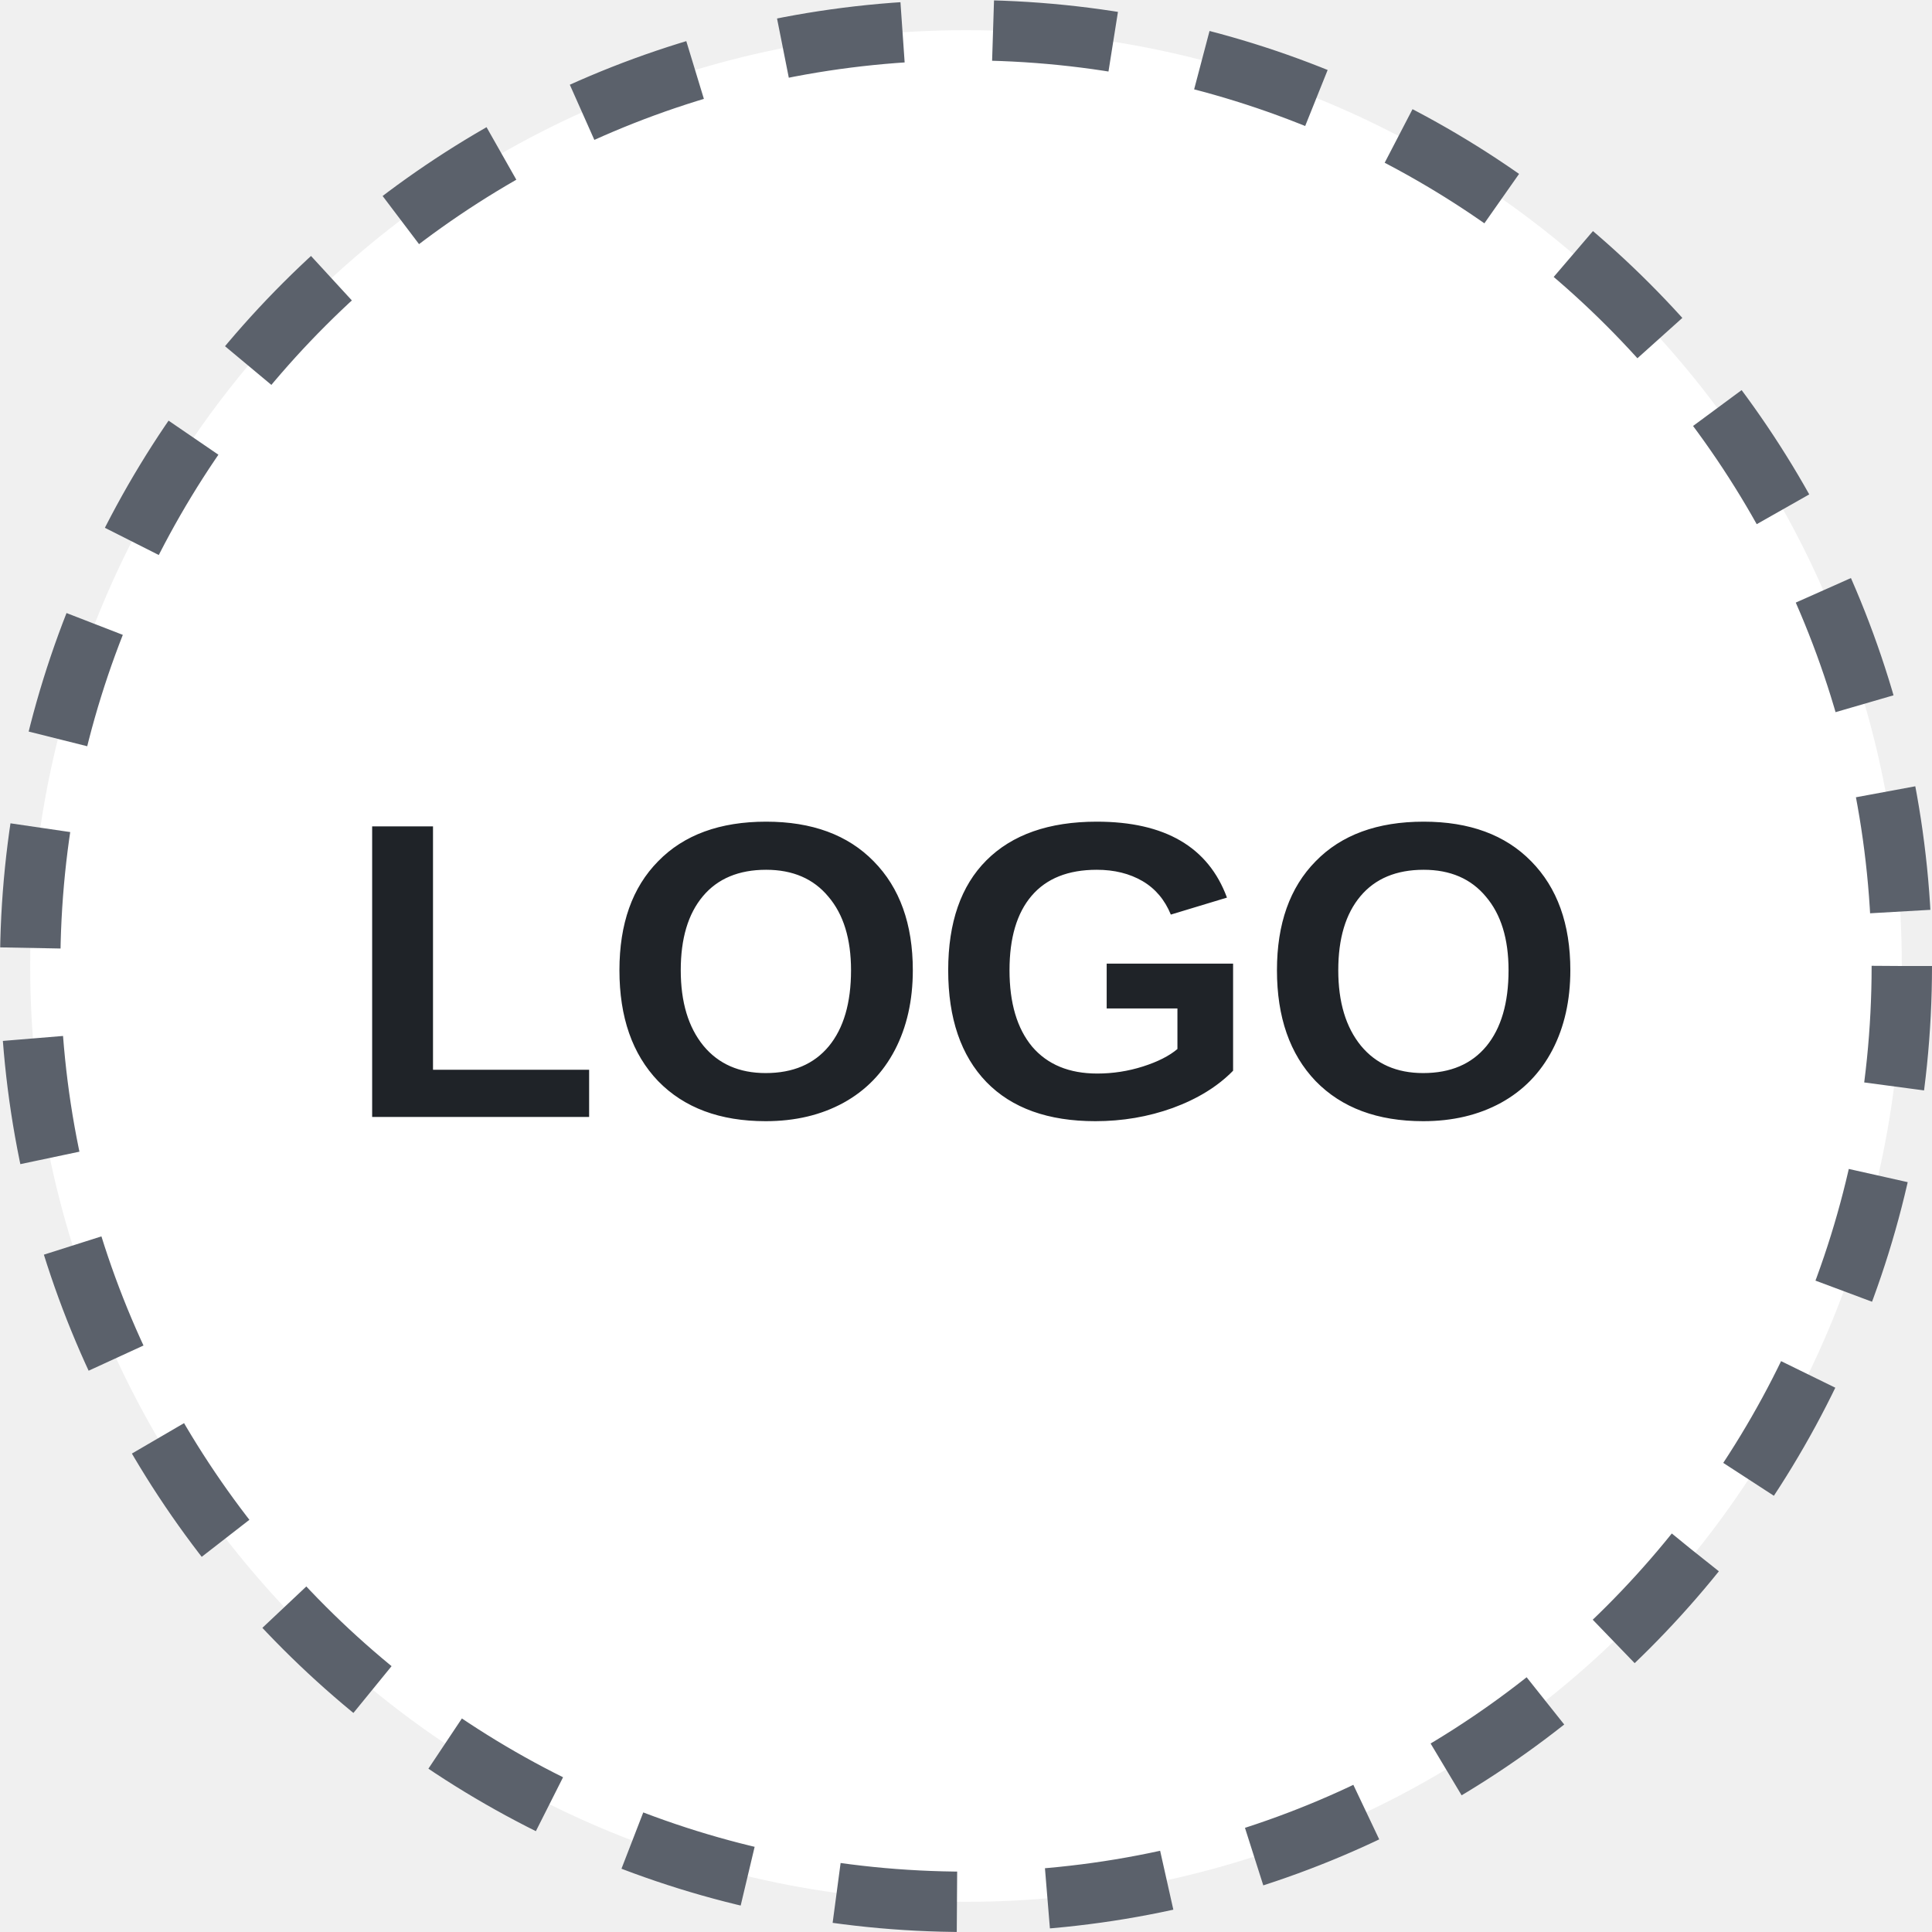
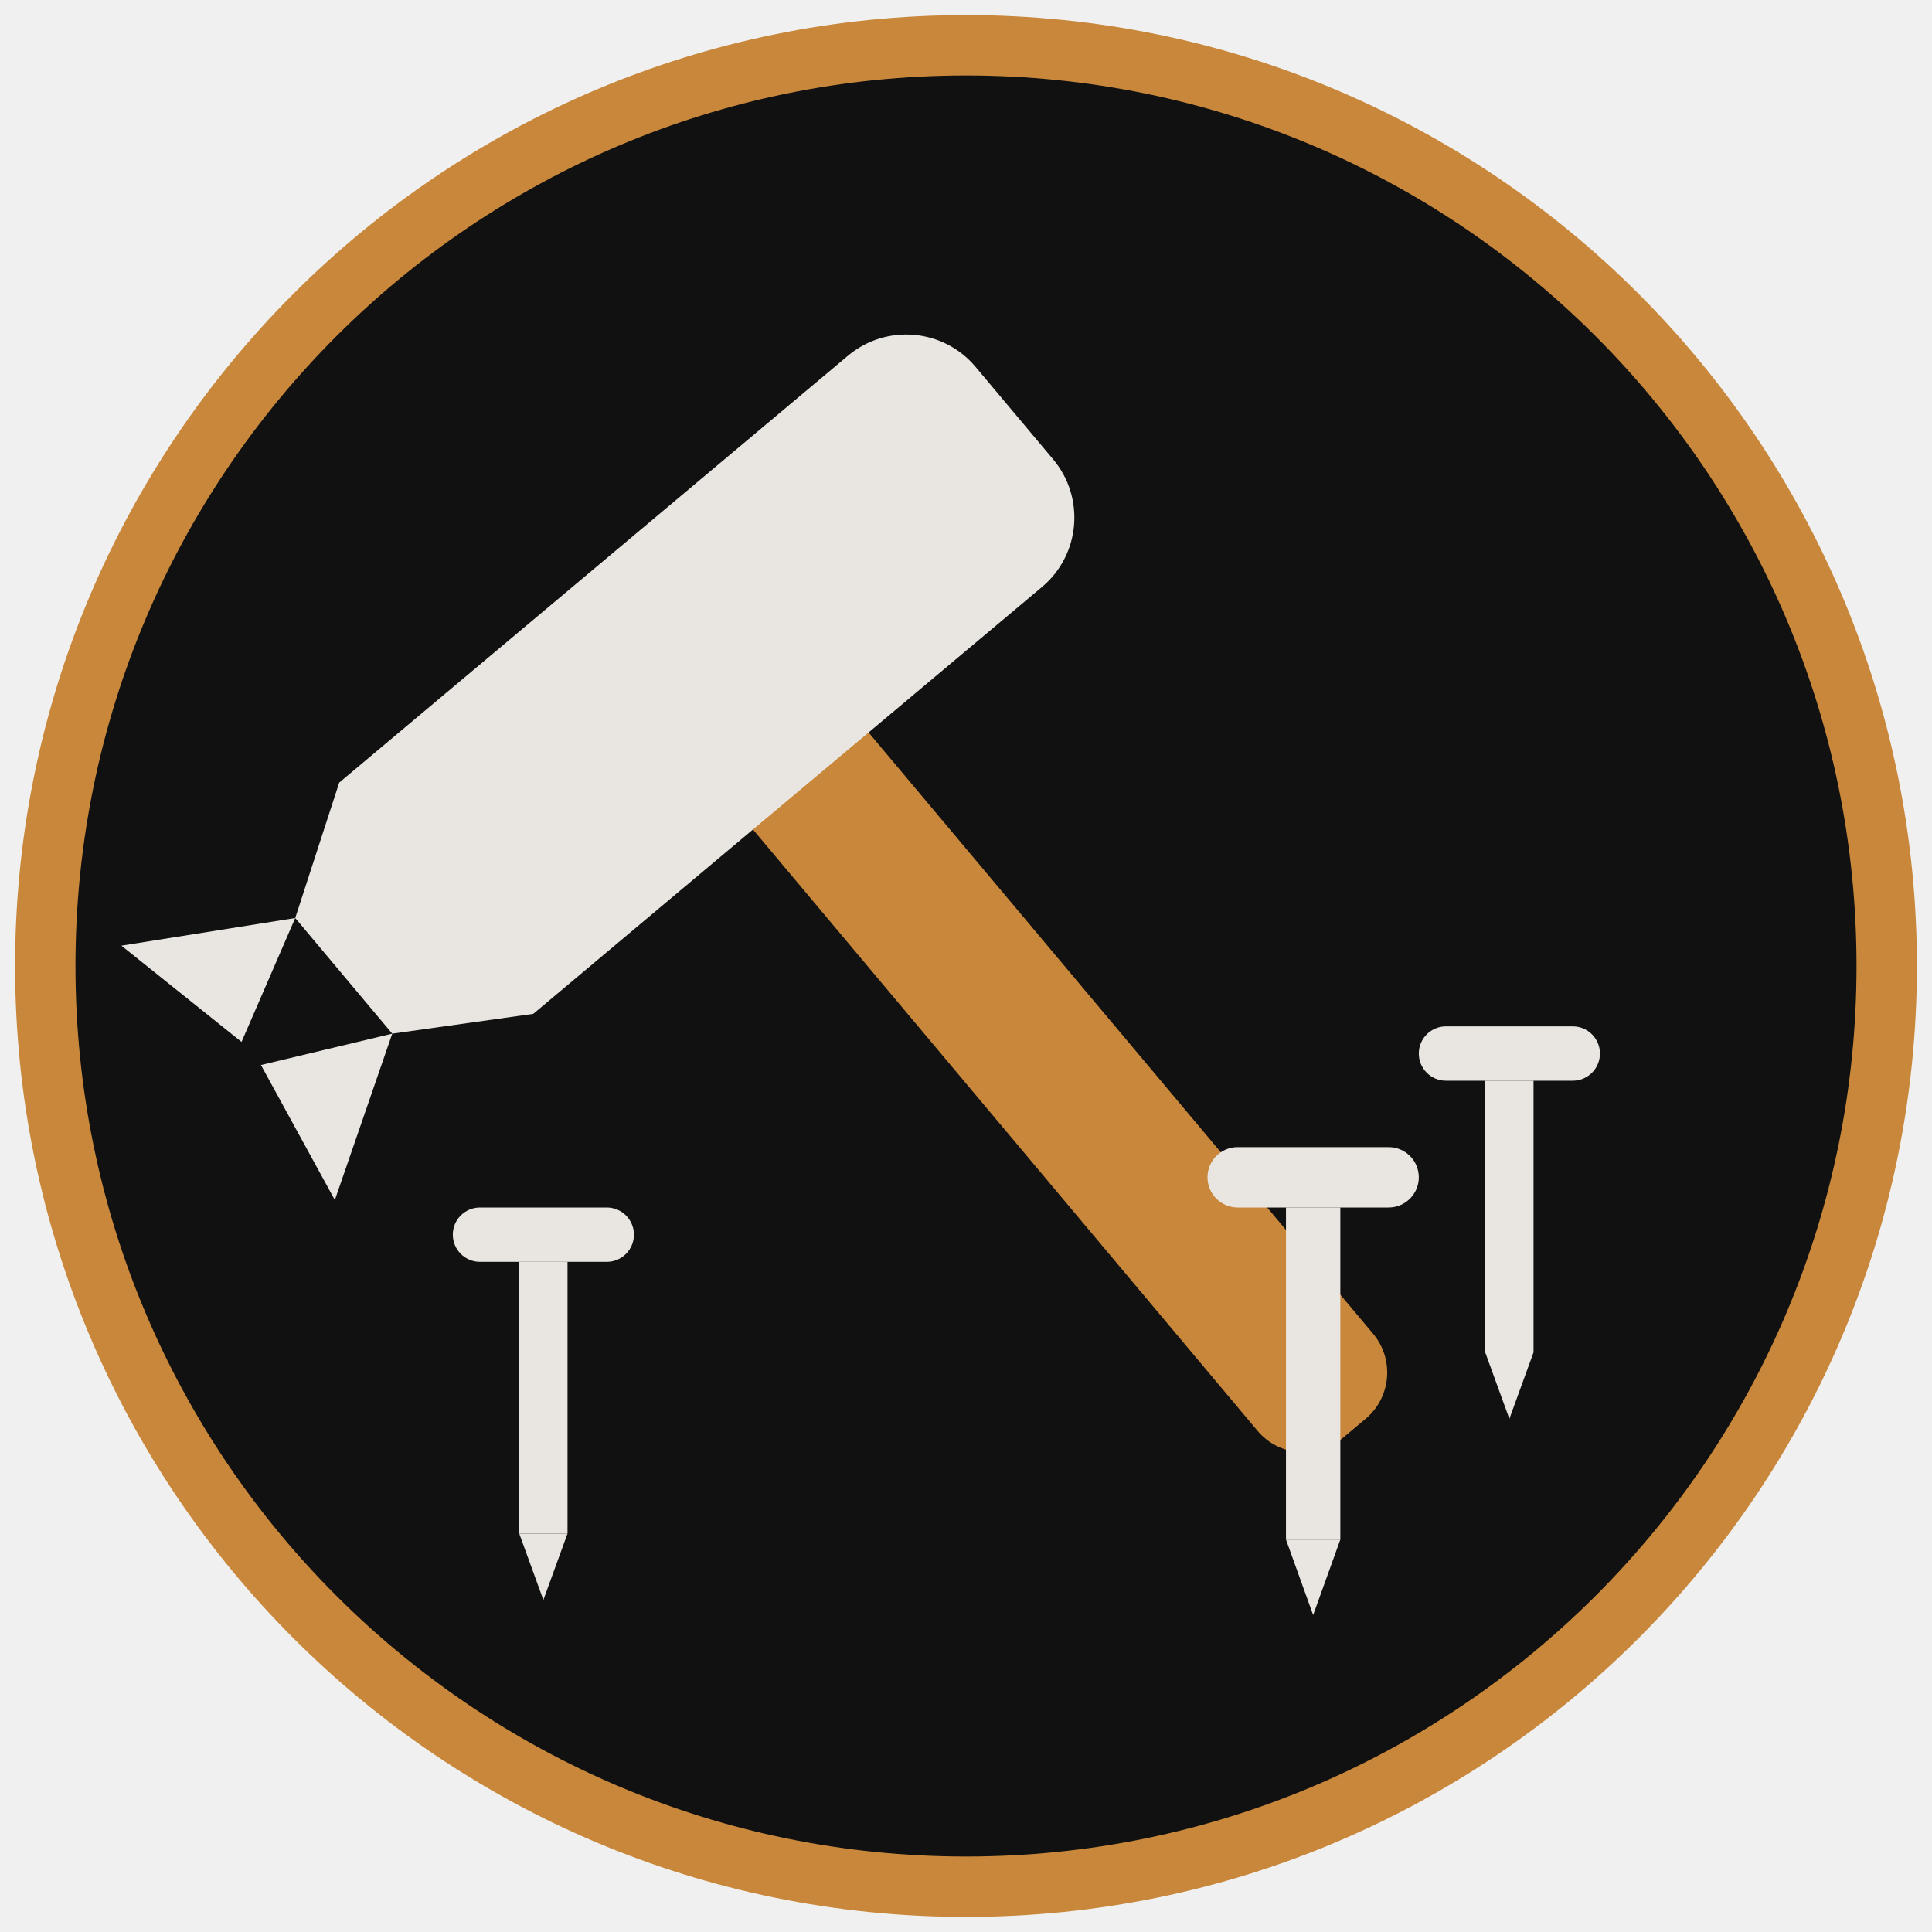
- <svg xmlns="http://www.w3.org/2000/svg" viewBox="0 0 64 64" width="64" height="64">
-   <circle cx="32" cy="32" r="31" fill="#FFFFFF" stroke="#5B616B" stroke-width="2" stroke-dasharray="4 3" />
-   <text x="32" y="37" text-anchor="middle" font-family="Arial, sans-serif" font-size="14" font-weight="700" fill="#1F2328">LOGO</text>
+ <svg xmlns="http://www.w3.org/2000/svg" viewBox="0 0 64 64" width="256" height="256">
+   <circle cx="32" cy="32" r="30.5" fill="#111111" stroke="#C8873A" stroke-width="2" />
+   <g transform="rotate(-40 32 32)">
+     <rect x="29.5" y="22" width="5" height="30" rx="2" fill="#C8873A" />
+     <path d="M20 14 h22 a3 3 0 0 1 3 3 v4 a3 3 0 0 1 -3 3 h-22 l-4 -2.5 v-5 z" fill="#E9E6E1" />
+     <path d="M16 16.5 l-5 -3 l1 5 z M16 21.5 l-5 3 l1 -5 z" fill="#E9E6E1" />
+   </g>
+   <g fill="#E9E6E1">
+     <rect x="40" y="38" width="7" height="2" rx="1" />
+     <rect x="42.6" y="40" width="1.8" height="11" />
+     <path d="M42.6 51 h1.8 l-0.9 2.5 z" />
+     <rect x="47" y="34" width="6" height="1.8" rx="0.9" />
+     <rect x="49.2" y="35.8" width="1.6" height="9" />
+     <path d="M49.2 44.8 h1.6 l-0.8 2.2 z" />
+     <rect x="15" y="40" width="6" height="1.8" rx="0.9" />
+     <rect x="17.2" y="41.8" width="1.6" height="9" />
+     <path d="M17.2 50.8 h1.6 l-0.8 2.2 z" />
+   </g>
</svg>
